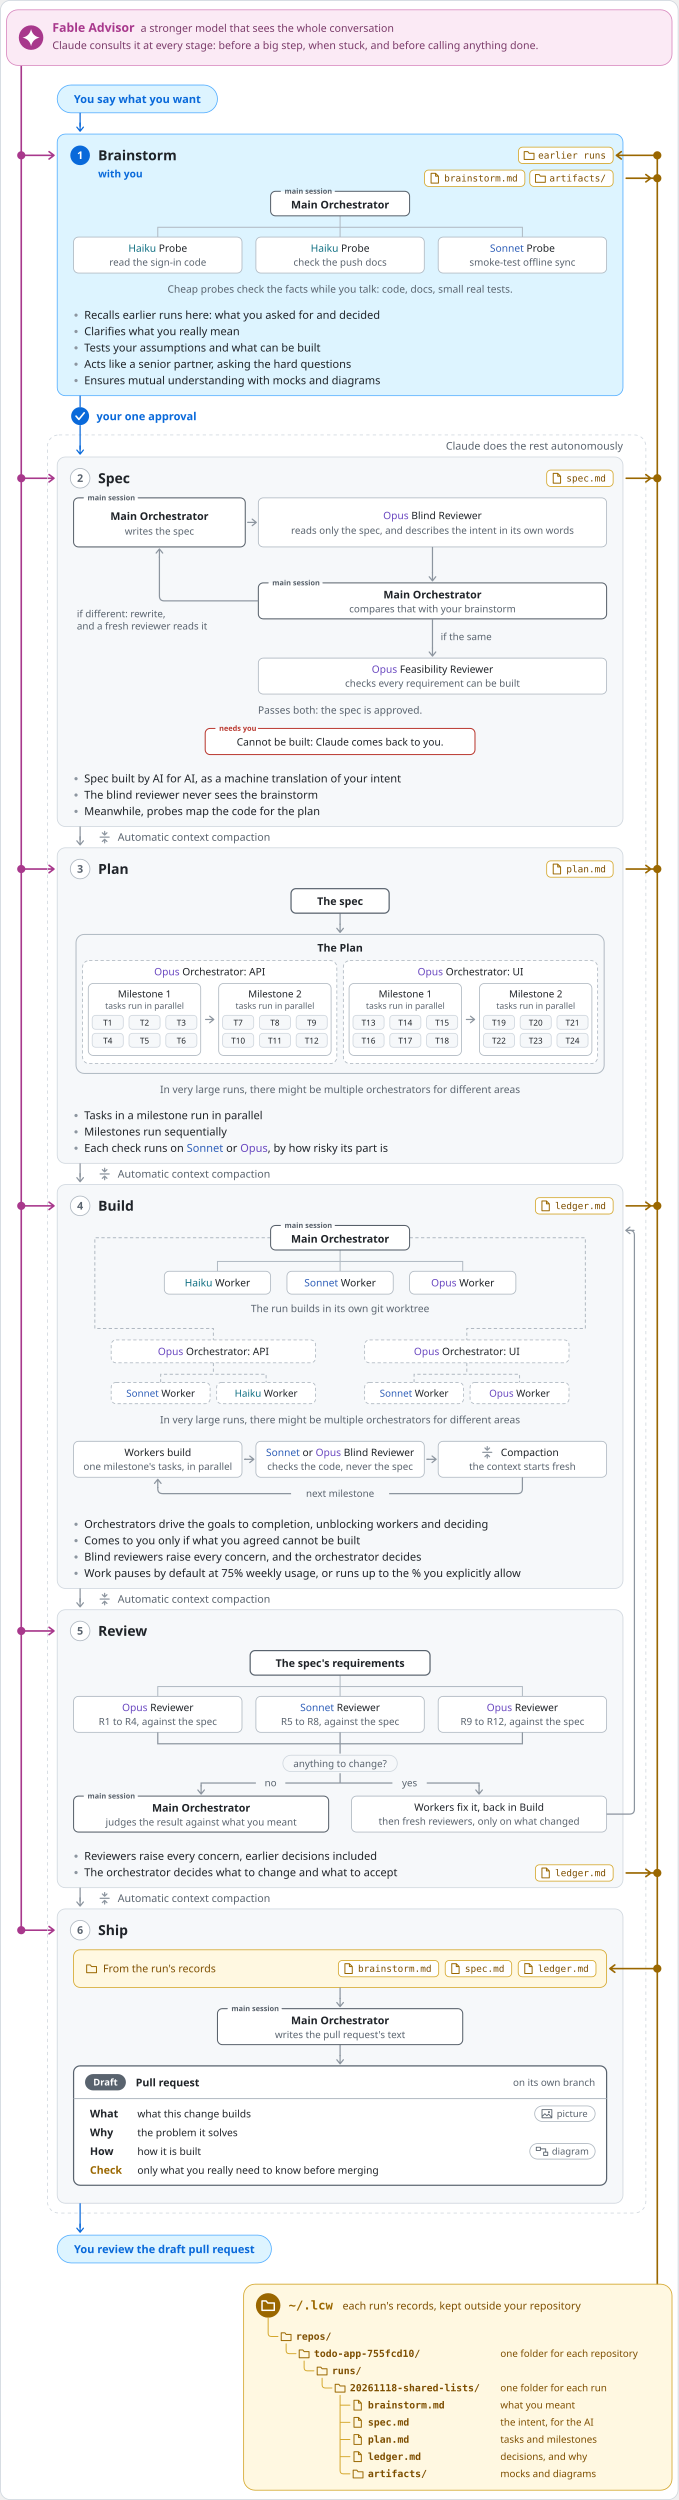
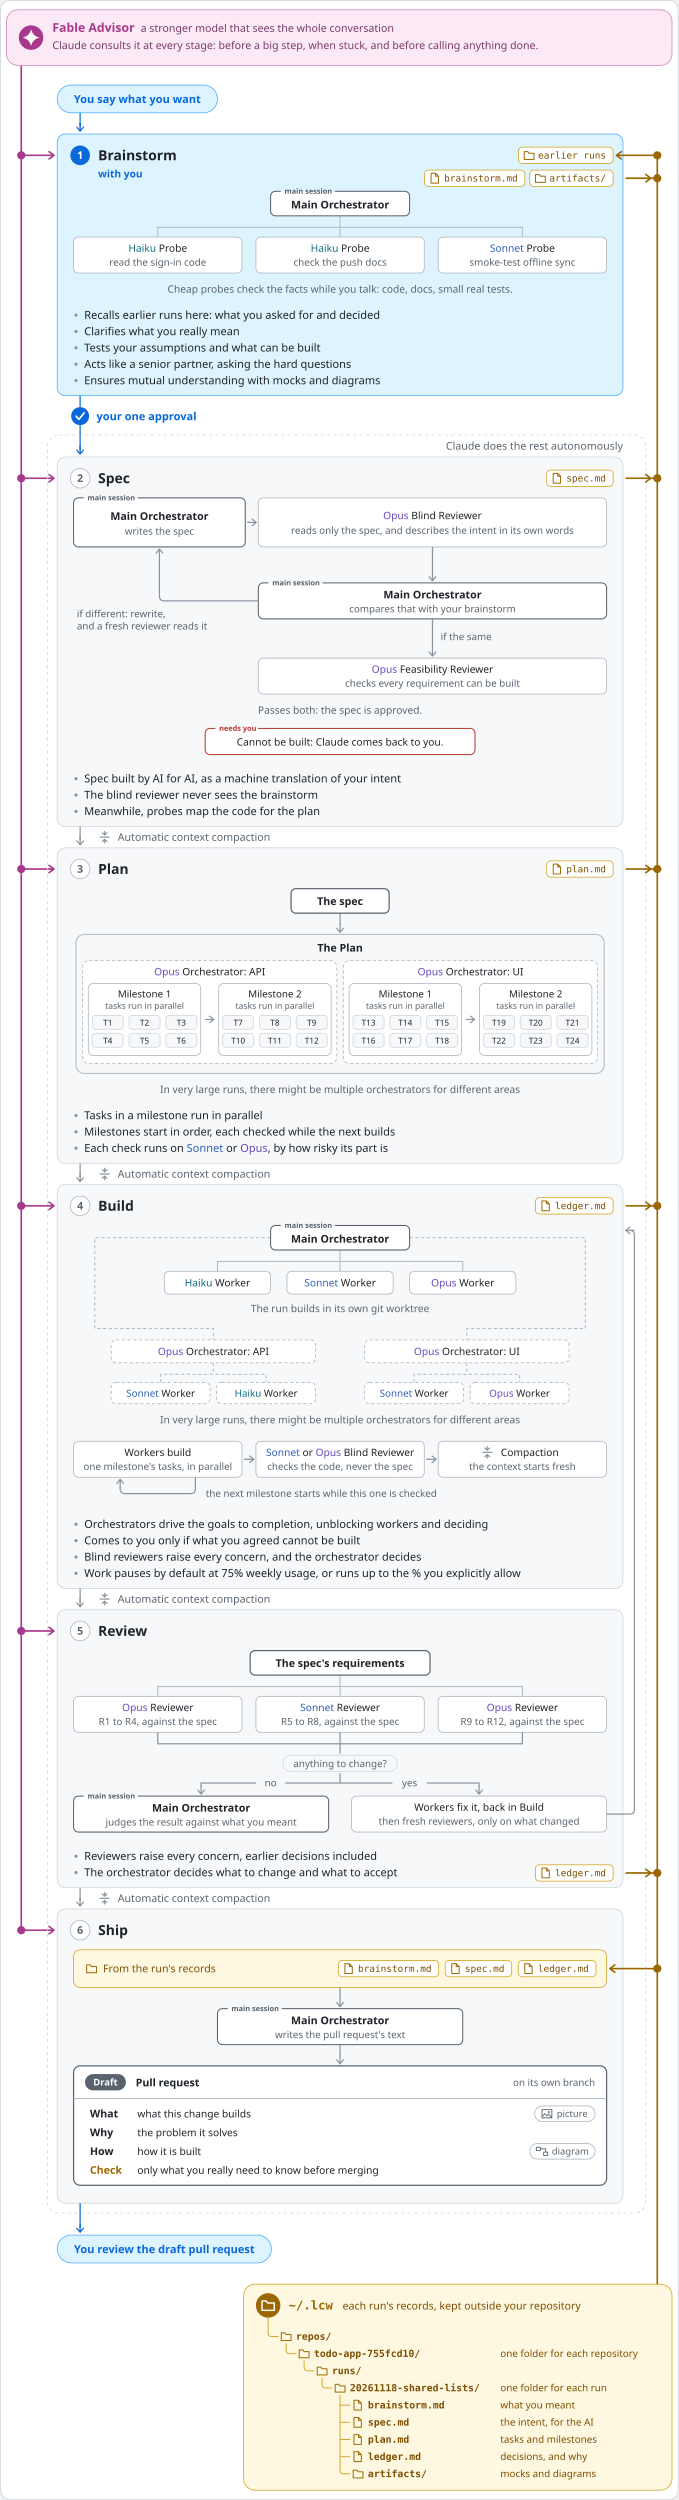
<svg xmlns="http://www.w3.org/2000/svg" viewBox="0 0 830 3058" width="830" height="3058" role="img" aria-labelledby="t">
  <style>
  .bg{fill:#fff;stroke:#d0d7de}
  .grp{fill:none;stroke:#d0d7de;stroke-dasharray:4 4}
  .box{fill:#f6f8fa;stroke:#d0d7de}
  .ybox{fill:#ddf4ff;stroke:#54aeff}
  .num{fill:#fff;stroke:#afb8c1}
  .nt{fill:#59636e;font-weight:600;font-size:13px}
  .nt2{fill:#fff;font-weight:600;font-size:13px}
  .name{fill:#1f2328;font-weight:600;font-size:17px}
  .fact{fill:#1f2328;font-size:13.5px}
  .dot{fill:#8c959f}
  .cap{fill:#59636e;font-size:13px}
  .wbox{fill:#fff;stroke:#afb8c1}
  .obox{fill:#fff;stroke:#59636e;stroke-width:1.5}
  .dbox{fill:#fff;stroke:#afb8c1;stroke-dasharray:4 3}
  .wt{fill:#1f2328;font-size:12.5px}
  .ot{fill:#1f2328;font-size:13px;font-weight:600}
  .wc{fill:#59636e;font-size:12.5px}
  .l,.cl{stroke:#8c959f;stroke-width:1.5;fill:none}
  .wl{stroke:#afb8c1;stroke-width:1.2;fill:none}
  .dl{stroke:#afb8c1;stroke-width:1.2;fill:none;stroke-dasharray:4 3}
  .h{fill:#8c959f}
  .you{fill:#ddf4ff;stroke:#54aeff}
  .mF{fill:#a8388c}.mO{fill:#6a48c0}.mS{fill:#2f5fb8}.mH{fill:#0f6f82}
  .ar{fill:#fbeaf5;stroke:#d889bf}
  .at{fill:#a8388c;font-weight:600;font-size:12.5px}
  .al{stroke:#a8388c;stroke-width:2;fill:none}
  .ad{fill:#a8388c}
  .as{fill:#fff}
  .ax{fill:#7a3a69;font-size:13px}
  .lr{fill:#fff8e1;stroke:#d4a72c}
  .lt{fill:#9a6700;font-weight:600;font-size:15px}
  .lx{fill:#7d4e00;font-weight:400;font-size:13px}
  .lw{fill:#9a6700;font-size:12px}
  .ll{stroke:#9a6700;stroke-width:2;fill:none}
  .ld{fill:#9a6700}
  .la{fill:#9a6700}
  .mono{font-family:ui-monospace,SFMono-Regular,Menlo,Consolas,monospace}
  .lc{fill:#fff;stroke:#d4a72c}
  .lct{fill:#7d4e00;font-size:11.5px}
  .lcn{fill:#7d4e00;font-size:12px;font-weight:600}
  .fi{stroke:#9a6700;stroke-width:1.2;fill:none;stroke-linejoin:round}
  .tl{stroke:#d4a72c;stroke-width:1.2;fill:none;stroke-linecap:round}
  .dp{fill:#59636e}
  .nyl{stroke:#b9382f;stroke-width:1.25;fill:none;stroke-linecap:round}
  .nyt{fill:#b9382f;font-size:9px;font-weight:600}
  .mbox{fill:#fff;stroke:none}
  .mbl{stroke:#57606a;stroke-width:1.25;fill:none;stroke-linecap:round}
  .mbt{fill:#57606a;font-size:9px;font-weight:600}
  .pi{stroke:#59636e;stroke-width:1.1;fill:none;stroke-linejoin:round;stroke-linecap:round}
  .pid{fill:#59636e}
  .dpt{fill:#fff;font-size:11.5px;font-weight:600}
  .ls{stroke:#fff;stroke-width:1.8;stroke-linecap:round;fill:none}
  .yt{fill:#0969da;font-weight:600;font-size:13.5px}
  .s{font-size:12.5px}
  .yl{stroke:#0969da;stroke-width:1.5;fill:none}
  .yh,.yc{fill:#0969da}
  .tick{stroke:#fff;stroke-width:2;fill:none;stroke-linecap:round;stroke-linejoin:round}
  text{font-family:-apple-system,BlinkMacSystemFont,"Segoe UI","Noto Sans",Helvetica,Arial,sans-serif}
  @media (prefers-color-scheme:dark){
    .bg{fill:#0d1117;stroke:#30363d}
    .grp{stroke:#30363d}
    .box{fill:#161b22;stroke:#30363d}
    .ybox{fill:#121d2f;stroke:#1f6feb}
    .num{fill:#0d1117;stroke:#484f58}
    .nt{fill:#9198a1}
    .name,.fact,.wt,.ot{fill:#e6edf3}
    .dot{fill:#6e7681}
    .cap,.wc{fill:#9198a1}
    .wbox{fill:#0d1117;stroke:#484f58}
    .obox{fill:#0d1117;stroke:#9198a1}
    .dbox{fill:#0d1117;stroke:#484f58}
    .l,.cl{stroke:#6e7681}
    .wl,.dl{stroke:#484f58}
    .h{fill:#6e7681}
    .you{fill:#121d2f;stroke:#1f6feb}
    .mF{fill:#ee9bd6}.mO{fill:#b6a0f2}.mS{fill:#8db4f5}.mH{fill:#7fd3e0}
    .ar{fill:#2b1626;stroke:#8a4a78}
    .at{fill:#ee9bd6}
    .al{stroke:#ee9bd6}
    .ad{fill:#ee9bd6}
    .as{fill:#2b1626}
    .ax{fill:#d9b3cd}
    .lr{fill:#2a2110;stroke:#8a6d1f}
    .lt{fill:#e3b341}
    .lx{fill:#dcc89a}
    .lw{fill:#e3b341}
    .ll{stroke:#e3b341}
    .ld{fill:#e3b341}
    .la{fill:#e3b341}
    .lc{fill:#191407;stroke:#8a6d1f}
    .lct{fill:#f0d48a}
    .lcn{fill:#f0d48a}
    .fi{stroke:#e3b341}
    .tl{stroke:#8a6d1f}
    .dp{fill:#656c76}
    .nyl{stroke:#f0807a}
    .nyt{fill:#f0807a}
    .mbox{fill:#0d1117}
    .mbl{stroke:#9198a1}
    .mbt{fill:#9198a1}
    .pi{stroke:#9198a1}
    .pid{fill:#9198a1}
    .ls{stroke:#2a2110}
    .yt{fill:#58a6ff}
    .yl{stroke:#58a6ff}
    .yh{fill:#58a6ff}
    .yc{fill:#1f6feb}
  }
</style>
  <rect class="bg" x="0.5" y="0.5" width="829" height="3057" rx="12" />
  <path class="al" d="M26 80V2361" />
  <path class="al" stroke-linecap="round" stroke-linejoin="round" d="M26 190H66M60 185.5L66 190L60 194.5" />
  <circle class="ad" cx="26" cy="190" r="5" />
  <path class="al" stroke-linecap="round" stroke-linejoin="round" d="M26 585H66M60 580.5L66 585L60 589.5" />
  <circle class="ad" cx="26" cy="585" r="5" />
  <path class="al" stroke-linecap="round" stroke-linejoin="round" d="M26 1063H66M60 1058.5L66 1063L60 1067.5" />
  <circle class="ad" cx="26" cy="1063" r="5" />
  <path class="al" stroke-linecap="round" stroke-linejoin="round" d="M26 1475H66M60 1470.5L66 1475L60 1479.5" />
  <circle class="ad" cx="26" cy="1475" r="5" />
  <path class="al" stroke-linecap="round" stroke-linejoin="round" d="M26 1995H66M60 1990.5L66 1995L60 1999.5" />
  <circle class="ad" cx="26" cy="1995" r="5" />
  <path class="al" stroke-linecap="round" stroke-linejoin="round" d="M26 2361H66M60 2356.5L66 2361L60 2365.5" />
  <circle class="ad" cx="26" cy="2361" r="5" />
  <rect class="ar" x="8" y="12" width="814" height="68" rx="14" />
  <circle class="ad" cx="38" cy="46" r="15" />
  <path class="as" d="M38 35.5Q39.8 44.2 48.5 46Q39.8 47.8 38 56.5Q36.2 47.8 27.5 46Q36.2 44.2 38 35.5Z" />
  <text class="at" x="64" y="39" style="font-size:15px">
    <tspan class="mF">Fable</tspan> Advisor</text>
  <text class="ax" x="172" y="39">a stronger model that sees the whole conversation</text>
  <text class="ax" x="64" y="60">Claude consults it at every stage: before a big step, when stuck, and before calling anything done.</text>
  <g transform="translate(46 0)">
    <rect class="grp" x="12" y="532" width="732" height="2175" rx="14" />
    <rect class="you" x="24" y="104" width="196" height="34" rx="17" />
    <text class="yt" x="122" y="126" text-anchor="middle">You say what you want</text>
    <path class="yl" d="M52 138V155" />
    <path class="yl" stroke-linecap="round" stroke-linejoin="round" d="M52 150.5L52 160.5M48 155.5L52 160.5L56 155.5" />
    <rect class="ybox" x="24" y="164" width="692" height="320" rx="10" />
    <circle class="yc" cx="52" cy="190" r="12" />
    <text class="nt2" x="52" y="194.5" text-anchor="middle">1</text>
    <text class="name" x="74" y="196">Brainstorm</text>
    <text class="yt s" x="74" y="217">with you</text>
    <path class="wl" d="M370 264V290M147 290V278H593V290" />
    <rect class="mbox" x="285" y="234" width="170" height="30" rx="6" />
    <path class="mbl" d="M364 234H449a6 6 0 0 1 6 6V258a6 6 0 0 1 -6 6H291a6 6 0 0 1 -6 -6V240a6 6 0 0 1 6 -6H297" />
    <text class="mbt" x="302" y="237" textLength="57" lengthAdjust="spacing">main session</text>
    <text class="ot" x="370" y="255" text-anchor="middle">Main Orchestrator</text>
    <rect class="wbox" x="44" y="290" width="206" height="44" rx="6" />
    <text class="wt" x="147" y="308" text-anchor="middle">
      <tspan class="mH">Haiku</tspan> Probe</text>
    <text class="wc" x="147" y="325" text-anchor="middle" style="font-size:12px">read the sign-in code</text>
    <rect class="wbox" x="267" y="290" width="206" height="44" rx="6" />
    <text class="wt" x="370" y="308" text-anchor="middle">
      <tspan class="mH">Haiku</tspan> Probe</text>
    <text class="wc" x="370" y="325" text-anchor="middle" style="font-size:12px">check the push docs</text>
    <rect class="wbox" x="490" y="290" width="206" height="44" rx="6" />
    <text class="wt" x="593" y="308" text-anchor="middle">
      <tspan class="mS">Sonnet</tspan> Probe</text>
    <text class="wc" x="593" y="325" text-anchor="middle" style="font-size:12px">smoke-test offline sync</text>
    <text class="wc" x="370" y="358" text-anchor="middle">Cheap probes check the facts while you talk: code, docs, small real tests.</text>
    <circle class="dot" cx="47" cy="385.5" r="2" />
    <text class="fact" x="57" y="390">Recalls earlier runs here: what you asked for and decided</text>
    <circle class="dot" cx="47" cy="405.5" r="2" />
    <text class="fact" x="57" y="410">Clarifies what you really mean</text>
    <circle class="dot" cx="47" cy="425.5" r="2" />
    <text class="fact" x="57" y="430">Tests your assumptions and what can be built</text>
    <circle class="dot" cx="47" cy="445.5" r="2" />
    <text class="fact" x="57" y="450">Acts like a senior partner, asking the hard questions</text>
    <circle class="dot" cx="47" cy="465.5" r="2" />
    <text class="fact" x="57" y="470">Ensures mutual understanding with mocks and diagrams</text>
    <path class="yl" d="M52 484V498M52 520V550" />
    <path class="yl" stroke-linecap="round" stroke-linejoin="round" d="M52 545.5L52 555.5M48 550.5L52 555.5L56 550.5" />
    <circle class="yc" cx="52" cy="509" r="11" />
    <path class="tick" d="M47 509l3.5 4 6.5 -8" />
    <text class="yt" x="72" y="514">your one approval</text>
    <text class="cap" x="716" y="550" text-anchor="end">Claude does the rest autonomously</text>
    <rect class="box" x="24" y="559" width="692" height="452" rx="10" />
    <circle class="num" cx="52" cy="585" r="12" />
    <text class="nt" x="52" y="589.5" text-anchor="middle">2</text>
    <text class="name" x="74" y="591">Spec</text>
    <rect class="mbox" x="44" y="609" width="210" height="60" rx="6" />
    <path class="mbl" d="M123 609H248a6 6 0 0 1 6 6V663a6 6 0 0 1 -6 6H50a6 6 0 0 1 -6 -6V615a6 6 0 0 1 6 -6H56" />
    <text class="mbt" x="61" y="612" textLength="57" lengthAdjust="spacing">main session</text>
    <text class="ot" x="149" y="636" text-anchor="middle">Main Orchestrator</text>
    <text class="wc" x="149" y="654" text-anchor="middle" style="font-size:12px">writes the spec</text>
    <rect class="wbox" x="270" y="609" width="426" height="60" rx="6" />
    <text class="wt" x="483" y="635" text-anchor="middle">
      <tspan class="mO">Opus</tspan> Blind Reviewer</text>
    <text class="wc" x="483" y="653" text-anchor="middle" style="font-size:12px">reads only the spec, and describes the intent in its own words</text>
    <rect class="mbox" x="270" y="713" width="426" height="44" rx="6" />
    <path class="mbl" d="M349 713H690a6 6 0 0 1 6 6V751a6 6 0 0 1 -6 6H276a6 6 0 0 1 -6 -6V719a6 6 0 0 1 6 -6H282" />
    <text class="mbt" x="287" y="716" textLength="57" lengthAdjust="spacing">main session</text>
    <text class="ot" x="483" y="732" text-anchor="middle">Main Orchestrator</text>
    <text class="wc" x="483" y="749" text-anchor="middle" style="font-size:12px">compares that with your brainstorm</text>
    <rect class="wbox" x="270" y="805" width="426" height="44" rx="6" />
    <text class="wt" x="483" y="823" text-anchor="middle">
      <tspan class="mO">Opus</tspan> Feasibility Reviewer</text>
    <text class="wc" x="483" y="840" text-anchor="middle" style="font-size:12px">checks every requirement can be built</text>
    <path class="l" d="M256.5 639H258M483 669V701M483 757V793M270 735H155Q149 735 149 729V681" />
    <path class="l" stroke-linecap="round" stroke-linejoin="round" d="M257.5 639L267.5 639M262.5 643L267.5 639L262.5 635" />
    <path class="l" stroke-linecap="round" stroke-linejoin="round" d="M483 700.5L483 710.5M479 705.5L483 710.5L487 705.5" />
    <path class="l" stroke-linecap="round" stroke-linejoin="round" d="M483 792.5L483 802.5M479 797.5L483 802.5L487 797.5" />
    <path class="l" stroke-linecap="round" stroke-linejoin="round" d="M149 681.5L149 671.5M153 676.5L149 671.5L145 676.5" />
    <text class="wc" x="48" y="755" style="font-size:12px">if different: rewrite,</text>
    <text class="wc" x="48" y="770" style="font-size:12px">and a fresh reviewer reads it</text>
    <text class="wc" x="493" y="783" style="font-size:12px">if the same</text>
    <text class="wc" x="370" y="873" text-anchor="middle">Passes both: the spec is approved.</text>
    <rect class="mbox" x="205" y="891" width="330" height="32" rx="6" />
    <path class="nyl" d="M270 891H529a6 6 0 0 1 6 6V917a6 6 0 0 1 -6 6H211a6 6 0 0 1 -6 -6V897a6 6 0 0 1 6 -6H217" />
    <text class="nyt" x="222" y="894" textLength="43" lengthAdjust="spacing">needs you</text>
    <text class="wt" x="370" y="912" text-anchor="middle">Cannot be built: Claude comes back to you.</text>
    <circle class="dot" cx="47" cy="952.5" r="2" />
    <text class="fact" x="57" y="957">Spec built by AI for AI, as a machine translation of your intent</text>
    <circle class="dot" cx="47" cy="972.5" r="2" />
    <text class="fact" x="57" y="977">The blind reviewer never sees the brainstorm</text>
    <circle class="dot" cx="47" cy="992.5" r="2" />
    <text class="fact" x="57" y="997">Meanwhile, probes map the code for the plan</text>
    <path class="l" d="M52 1011V1028" />
    <path class="l" stroke-linecap="round" stroke-linejoin="round" d="M52 1023.5L52 1033.5M48 1028.5L52 1033.5L56 1028.5" />
    <path class="cl" stroke-linecap="round" stroke-linejoin="round" d="M76.5 1024H87.5M82 1017V1021M79.2 1018.7L82 1021.4L84.8 1018.7M82 1031V1027M79.2 1029.3L82 1026.6L84.8 1029.3" />
    <text class="cap" x="98" y="1028.5">Automatic context compaction</text>
    <rect class="box" x="24" y="1037" width="692" height="386" rx="10" />
    <circle class="num" cx="52" cy="1063" r="12" />
    <text class="nt" x="52" y="1067.5" text-anchor="middle">3</text>
    <text class="name" x="74" y="1069">Plan</text>
    <path class="l" d="M370 1117V1131" />
    <path class="l" stroke-linecap="round" stroke-linejoin="round" d="M370 1130.5L370 1140.5M366 1135.5L370 1140.5L374 1135.5" />
    <rect class="obox" x="310" y="1087" width="120" height="30" rx="6" />
    <text class="ot" x="370" y="1107" text-anchor="middle">The spec</text>
    <rect class="wl" x="47" y="1143" width="646" height="170" rx="10" />
    <text class="ot" x="370" y="1164" text-anchor="middle">The Plan</text>
    <rect class="dbox" x="55" y="1175" width="311" height="126" rx="8" />
    <text class="wt" x="210.5" y="1193" text-anchor="middle">
      <tspan class="mO">Opus</tspan> Orchestrator: API</text>
    <rect class="wbox" x="62" y="1203" width="137.5" height="88" rx="6" />
    <text class="wt" x="130.8" y="1220" text-anchor="middle" style="font-size:12px">Milestone 1</text>
    <text class="wc" x="130.8" y="1234" text-anchor="middle" style="font-size:10.5px">tasks run in parallel</text>
    <rect class="box" x="66.8" y="1242" width="38" height="17" rx="4" />
    <text class="wt" x="85.8" y="1254.5" text-anchor="middle" style="font-size:10px">T1</text>
    <rect class="box" x="111.8" y="1242" width="38" height="17" rx="4" />
    <text class="wt" x="130.8" y="1254.5" text-anchor="middle" style="font-size:10px">T2</text>
    <rect class="box" x="156.8" y="1242" width="38" height="17" rx="4" />
    <text class="wt" x="175.8" y="1254.5" text-anchor="middle" style="font-size:10px">T3</text>
    <rect class="box" x="66.8" y="1264" width="38" height="17" rx="4" />
    <text class="wt" x="85.8" y="1276.5" text-anchor="middle" style="font-size:10px">T4</text>
    <rect class="box" x="111.8" y="1264" width="38" height="17" rx="4" />
    <text class="wt" x="130.8" y="1276.5" text-anchor="middle" style="font-size:10px">T5</text>
    <rect class="box" x="156.8" y="1264" width="38" height="17" rx="4" />
    <text class="wt" x="175.8" y="1276.5" text-anchor="middle" style="font-size:10px">T6</text>
    <rect class="wbox" x="221.5" y="1203" width="137.5" height="88" rx="6" />
    <text class="wt" x="290.3" y="1220" text-anchor="middle" style="font-size:12px">Milestone 2</text>
    <text class="wc" x="290.3" y="1234" text-anchor="middle" style="font-size:10.5px">tasks run in parallel</text>
    <rect class="box" x="226.3" y="1242" width="38" height="17" rx="4" />
    <text class="wt" x="245.3" y="1254.5" text-anchor="middle" style="font-size:10px">T7</text>
    <rect class="box" x="271.3" y="1242" width="38" height="17" rx="4" />
    <text class="wt" x="290.3" y="1254.5" text-anchor="middle" style="font-size:10px">T8</text>
    <rect class="box" x="316.3" y="1242" width="38" height="17" rx="4" />
    <text class="wt" x="335.3" y="1254.5" text-anchor="middle" style="font-size:10px">T9</text>
    <rect class="box" x="226.3" y="1264" width="38" height="17" rx="4" />
    <text class="wt" x="245.3" y="1276.5" text-anchor="middle" style="font-size:10px">T10</text>
    <rect class="box" x="271.3" y="1264" width="38" height="17" rx="4" />
    <text class="wt" x="290.3" y="1276.5" text-anchor="middle" style="font-size:10px">T11</text>
    <rect class="box" x="316.3" y="1264" width="38" height="17" rx="4" />
    <text class="wt" x="335.3" y="1276.5" text-anchor="middle" style="font-size:10px">T12</text>
    <path class="l" stroke-linecap="round" stroke-linejoin="round" d="M205.5 1247L215.5 1247M210.5 1251L215.5 1247L210.5 1243" />
    <rect class="dbox" x="374" y="1175" width="311" height="126" rx="8" />
    <text class="wt" x="529.5" y="1193" text-anchor="middle">
      <tspan class="mO">Opus</tspan> Orchestrator: UI</text>
    <rect class="wbox" x="381" y="1203" width="137.5" height="88" rx="6" />
    <text class="wt" x="449.8" y="1220" text-anchor="middle" style="font-size:12px">Milestone 1</text>
    <text class="wc" x="449.8" y="1234" text-anchor="middle" style="font-size:10.5px">tasks run in parallel</text>
    <rect class="box" x="385.8" y="1242" width="38" height="17" rx="4" />
    <text class="wt" x="404.8" y="1254.5" text-anchor="middle" style="font-size:10px">T13</text>
    <rect class="box" x="430.8" y="1242" width="38" height="17" rx="4" />
    <text class="wt" x="449.8" y="1254.5" text-anchor="middle" style="font-size:10px">T14</text>
    <rect class="box" x="475.8" y="1242" width="38" height="17" rx="4" />
    <text class="wt" x="494.8" y="1254.5" text-anchor="middle" style="font-size:10px">T15</text>
    <rect class="box" x="385.8" y="1264" width="38" height="17" rx="4" />
    <text class="wt" x="404.8" y="1276.5" text-anchor="middle" style="font-size:10px">T16</text>
    <rect class="box" x="430.8" y="1264" width="38" height="17" rx="4" />
    <text class="wt" x="449.8" y="1276.5" text-anchor="middle" style="font-size:10px">T17</text>
    <rect class="box" x="475.8" y="1264" width="38" height="17" rx="4" />
    <text class="wt" x="494.8" y="1276.5" text-anchor="middle" style="font-size:10px">T18</text>
    <rect class="wbox" x="540.5" y="1203" width="137.5" height="88" rx="6" />
    <text class="wt" x="609.3" y="1220" text-anchor="middle" style="font-size:12px">Milestone 2</text>
    <text class="wc" x="609.3" y="1234" text-anchor="middle" style="font-size:10.5px">tasks run in parallel</text>
    <rect class="box" x="545.3" y="1242" width="38" height="17" rx="4" />
    <text class="wt" x="564.3" y="1254.5" text-anchor="middle" style="font-size:10px">T19</text>
    <rect class="box" x="590.3" y="1242" width="38" height="17" rx="4" />
    <text class="wt" x="609.3" y="1254.5" text-anchor="middle" style="font-size:10px">T20</text>
    <rect class="box" x="635.3" y="1242" width="38" height="17" rx="4" />
    <text class="wt" x="654.3" y="1254.5" text-anchor="middle" style="font-size:10px">T21</text>
    <rect class="box" x="545.3" y="1264" width="38" height="17" rx="4" />
    <text class="wt" x="564.3" y="1276.5" text-anchor="middle" style="font-size:10px">T22</text>
    <rect class="box" x="590.3" y="1264" width="38" height="17" rx="4" />
    <text class="wt" x="609.3" y="1276.5" text-anchor="middle" style="font-size:10px">T23</text>
    <rect class="box" x="635.3" y="1264" width="38" height="17" rx="4" />
    <text class="wt" x="654.3" y="1276.5" text-anchor="middle" style="font-size:10px">T24</text>
    <path class="l" stroke-linecap="round" stroke-linejoin="round" d="M524.5 1247L534.5 1247M529.5 1251L534.5 1247L529.5 1243" />
    <text class="wc" x="370" y="1337" text-anchor="middle">In very large runs, there might be multiple orchestrators for different areas</text>
    <circle class="dot" cx="47" cy="1364.5" r="2" />
    <text class="fact" x="57" y="1369">Tasks in a milestone run in parallel</text>
    <circle class="dot" cx="47" cy="1384.5" r="2" />
-     <text class="fact" x="57" y="1389">Milestones run sequentially</text>
+     <text class="fact" x="57" y="1389">Milestones start in order, each checked while the next builds</text>
    <circle class="dot" cx="47" cy="1404.5" r="2" />
    <text class="fact" x="57" y="1409">Each check runs on <tspan class="mS">Sonnet</tspan> or <tspan class="mO">Opus</tspan>, by how risky its part is</text>
    <path class="l" d="M52 1423V1440" />
    <path class="l" stroke-linecap="round" stroke-linejoin="round" d="M52 1435.5L52 1445.5M48 1440.5L52 1445.5L56 1440.5" />
    <path class="cl" stroke-linecap="round" stroke-linejoin="round" d="M76.5 1436H87.5M82 1429V1433M79.2 1430.7L82 1433.4L84.8 1430.7M82 1443V1439M79.2 1441.3L82 1438.6L84.8 1441.3" />
    <text class="cap" x="98" y="1440.5">Automatic context compaction</text>
    <rect class="box" x="24" y="1449" width="692" height="494" rx="10" />
    <circle class="num" cx="52" cy="1475" r="12" />
    <text class="nt" x="52" y="1479.5" text-anchor="middle">4</text>
    <text class="name" x="74" y="1481">Build</text>
    <path class="wl" d="M370 1529V1555M220 1555V1543H520V1555" />
    <path class="dl" d="M285 1514H70V1625H215V1639M455 1514H670V1625H525V1639" />
    <rect class="mbox" x="285" y="1499" width="170" height="30" rx="6" />
    <path class="mbl" d="M364 1499H449a6 6 0 0 1 6 6V1523a6 6 0 0 1 -6 6H291a6 6 0 0 1 -6 -6V1505a6 6 0 0 1 6 -6H297" />
    <text class="mbt" x="302" y="1502" textLength="57" lengthAdjust="spacing">main session</text>
    <text class="ot" x="370" y="1520" text-anchor="middle">Main Orchestrator</text>
    <rect class="wbox" x="155" y="1555" width="130" height="28" rx="6" />
    <text class="wt" x="220" y="1573.5" text-anchor="middle">
      <tspan class="mH">Haiku</tspan> Worker</text>
    <rect class="wbox" x="305" y="1555" width="130" height="28" rx="6" />
    <text class="wt" x="370" y="1573.5" text-anchor="middle">
      <tspan class="mS">Sonnet</tspan> Worker</text>
    <rect class="wbox" x="455" y="1555" width="130" height="28" rx="6" />
    <text class="wt" x="520" y="1573.5" text-anchor="middle">
      <tspan class="mO">Opus</tspan> Worker</text>
    <text class="wc" x="370" y="1605" text-anchor="middle">The run builds in its own git worktree</text>
    <path class="dl" d="M215 1667V1681M150.5 1691V1681H279.5V1691" />
    <rect class="dbox" x="90" y="1639" width="250" height="28" rx="6" />
    <text class="wt" x="215" y="1657.5" text-anchor="middle">
      <tspan class="mO">Opus</tspan> Orchestrator: API</text>
    <rect class="dbox" x="90" y="1691" width="121" height="26" rx="6" />
    <text class="wt" x="150.5" y="1708.5" text-anchor="middle" style="font-size:12px">
      <tspan class="mS">Sonnet</tspan> Worker</text>
    <rect class="dbox" x="219" y="1691" width="121" height="26" rx="6" />
    <text class="wt" x="279.5" y="1708.5" text-anchor="middle" style="font-size:12px">
      <tspan class="mH">Haiku</tspan> Worker</text>
    <path class="dl" d="M525 1667V1681M460.5 1691V1681H589.5V1691" />
    <rect class="dbox" x="400" y="1639" width="250" height="28" rx="6" />
    <text class="wt" x="525" y="1657.5" text-anchor="middle">
      <tspan class="mO">Opus</tspan> Orchestrator: UI</text>
    <rect class="dbox" x="400" y="1691" width="121" height="26" rx="6" />
    <text class="wt" x="460.5" y="1708.5" text-anchor="middle" style="font-size:12px">
      <tspan class="mS">Sonnet</tspan> Worker</text>
    <rect class="dbox" x="529" y="1691" width="121" height="26" rx="6" />
    <text class="wt" x="589.5" y="1708.5" text-anchor="middle" style="font-size:12px">
      <tspan class="mO">Opus</tspan> Worker</text>
    <text class="wc" x="370" y="1741" text-anchor="middle">In very large runs, there might be multiple orchestrators for different areas</text>
    <rect class="wbox" x="44" y="1763" width="206" height="44" rx="6" />
    <text class="wt" x="147" y="1781" text-anchor="middle">Workers build</text>
    <text class="wc" x="147" y="1798" text-anchor="middle" style="font-size:12px">one milestone's tasks, in parallel</text>
    <rect class="wbox" x="267" y="1763" width="206" height="44" rx="6" />
    <text class="wt" x="370" y="1781" text-anchor="middle">
      <tspan class="mS">Sonnet</tspan> or <tspan class="mO">Opus</tspan> Blind Reviewer</text>
    <text class="wc" x="370" y="1798" text-anchor="middle" style="font-size:12px">checks the code, never the spec</text>
    <rect class="wbox" x="490" y="1763" width="206" height="44" rx="6" />
    <path class="cl" stroke-linecap="round" stroke-linejoin="round" d="M544.5 1776.5H555.5M550 1769.5V1773.5M547.2 1771.2L550 1773.9L552.8 1771.2M550 1783.5V1779.5M547.2 1781.8L550 1779.1L552.8 1781.8" />
    <text class="wt" x="602" y="1781" text-anchor="middle">Compaction</text>
    <text class="wc" x="593" y="1798" text-anchor="middle" style="font-size:12px">the context starts fresh</text>
-     <path class="l" d="M252.5 1785H255M475.5 1785H478M593 1807V1821Q593 1827 587 1827H153Q147 1827 147 1821V1819" />
+     <path class="l" d="M252.5 1785H255M475.5 1785H478M193 1807V1821Q193 1827 187 1827H107Q101 1827 101 1821V1819" />
    <path class="l" stroke-linecap="round" stroke-linejoin="round" d="M254.5 1785L264.5 1785M259.5 1789L264.5 1785L259.5 1781" />
    <path class="l" stroke-linecap="round" stroke-linejoin="round" d="M477.5 1785L487.5 1785M482.5 1789L487.5 1785L482.5 1781" />
-     <path class="l" stroke-linecap="round" stroke-linejoin="round" d="M147 1819.5L147 1809.5M151 1814.5L147 1809.5L143 1814.5" />
-     <rect class="box" x="310" y="1818" width="120" height="18" rx="9" style="stroke:none" />
-     <text class="wc" x="370" y="1831" text-anchor="middle" style="font-size:12px">next milestone</text>
+     <path class="l" stroke-linecap="round" stroke-linejoin="round" d="M101 1819.5L101 1809.5M105 1814.5L101 1809.5L97 1814.5" />
+     <text class="wc" x="347" y="1831" text-anchor="middle" style="font-size:12px">the next milestone starts while this one is checked</text>
    <circle class="dot" cx="47" cy="1864.5" r="2" />
    <text class="fact" x="57" y="1869">Orchestrators drive the goals to completion, unblocking workers and deciding</text>
    <circle class="dot" cx="47" cy="1884.5" r="2" />
    <text class="fact" x="57" y="1889">Comes to you only if what you agreed cannot be built</text>
    <circle class="dot" cx="47" cy="1904.5" r="2" />
    <text class="fact" x="57" y="1909">Blind reviewers raise every concern, and the orchestrator decides</text>
    <circle class="dot" cx="47" cy="1924.5" r="2" />
    <text class="fact" x="57" y="1929">Work pauses by default at 75% weekly usage, or runs up to the % you explicitly allow</text>
    <path class="l" d="M52 1943V1960" />
    <path class="l" stroke-linecap="round" stroke-linejoin="round" d="M52 1955.5L52 1965.5M48 1960.5L52 1965.5L56 1960.5" />
    <path class="cl" stroke-linecap="round" stroke-linejoin="round" d="M76.5 1956H87.5M82 1949V1953M79.2 1950.7L82 1953.4L84.8 1950.7M82 1963V1959M79.2 1961.3L82 1958.6L84.8 1961.3" />
    <text class="cap" x="98" y="1960.5">Automatic context compaction</text>
    <rect class="box" x="24" y="1969" width="692" height="340" rx="10" />
    <circle class="num" cx="52" cy="1995" r="12" />
    <text class="nt" x="52" y="1999.5" text-anchor="middle">5</text>
    <text class="name" x="74" y="2001">Review</text>
    <path class="wl" d="M370 2049V2075M147 2075V2063H593V2075" />
    <rect class="obox" x="260" y="2019" width="220" height="30" rx="6" />
    <text class="ot" x="370" y="2039" text-anchor="middle">The spec's requirements</text>
    <rect class="wbox" x="44" y="2075" width="206" height="44" rx="6" />
    <text class="wt" x="147" y="2093" text-anchor="middle">
      <tspan class="mO">Opus</tspan> Reviewer</text>
    <text class="wc" x="147" y="2110" text-anchor="middle" style="font-size:12px">R1 to R4, against the spec</text>
    <rect class="wbox" x="267" y="2075" width="206" height="44" rx="6" />
    <text class="wt" x="370" y="2093" text-anchor="middle">
      <tspan class="mS">Sonnet</tspan> Reviewer</text>
    <text class="wc" x="370" y="2110" text-anchor="middle" style="font-size:12px">R5 to R8, against the spec</text>
    <rect class="wbox" x="490" y="2075" width="206" height="44" rx="6" />
    <text class="wt" x="593" y="2093" text-anchor="middle">
      <tspan class="mO">Opus</tspan> Reviewer</text>
    <text class="wc" x="593" y="2110" text-anchor="middle" style="font-size:12px">R9 to R12, against the spec</text>
    <path class="l" d="M147 2119V2133H593V2119M370 2119V2145M370 2169V2181M200 2185V2181H540V2185" />
    <rect class="box" x="300" y="2147" width="140" height="20" rx="10" />
    <text class="wc" x="370" y="2161.5" text-anchor="middle" style="font-size:12px">anything to change?</text>
    <path class="l" stroke-linecap="round" stroke-linejoin="round" d="M200 2184.5L200 2194.5M196 2189.5L200 2194.5L204 2189.5" />
    <path class="l" stroke-linecap="round" stroke-linejoin="round" d="M540 2184.5L540 2194.5M536 2189.5L540 2194.5L544 2189.5" />
    <rect class="box" x="267" y="2172" width="36" height="18" style="stroke:none" />
    <text class="wc" x="285" y="2185" text-anchor="middle" style="font-size:12px">no</text>
    <rect class="box" x="434" y="2172" width="42" height="18" style="stroke:none" />
    <text class="wc" x="455" y="2185" text-anchor="middle" style="font-size:12px">yes</text>
    <rect class="mbox" x="44" y="2197" width="312" height="44" rx="6" />
    <path class="mbl" d="M123 2197H350a6 6 0 0 1 6 6V2235a6 6 0 0 1 -6 6H50a6 6 0 0 1 -6 -6V2203a6 6 0 0 1 6 -6H56" />
    <text class="mbt" x="61" y="2200" textLength="57" lengthAdjust="spacing">main session</text>
    <text class="ot" x="200" y="2216" text-anchor="middle">Main Orchestrator</text>
    <text class="wc" x="200" y="2233" text-anchor="middle" style="font-size:12px">judges the result against what you meant</text>
    <rect class="wbox" x="384" y="2197" width="312" height="44" rx="6" />
    <text class="wt" x="540" y="2215" text-anchor="middle">Workers fix it, back in Build</text>
    <text class="wc" x="540" y="2232" text-anchor="middle" style="font-size:12px">then fresh reviewers, only on what changed</text>
    <circle class="dot" cx="47" cy="2270.5" r="2" />
    <text class="fact" x="57" y="2275">Reviewers raise every concern, earlier decisions included</text>
    <circle class="dot" cx="47" cy="2290.5" r="2" />
    <text class="fact" x="57" y="2295">The orchestrator decides what to change and what to accept</text>
    <path class="l" d="M52 2309V2326" />
    <path class="l" stroke-linecap="round" stroke-linejoin="round" d="M52 2321.5L52 2331.5M48 2326.5L52 2331.5L56 2326.5" />
    <path class="cl" stroke-linecap="round" stroke-linejoin="round" d="M76.5 2322H87.5M82 2315V2319M79.2 2316.7L82 2319.4L84.8 2316.7M82 2329V2325M79.2 2327.3L82 2324.6L84.8 2327.3" />
    <text class="cap" x="98" y="2326.5">Automatic context compaction</text>
    <rect class="box" x="24" y="2335" width="692" height="360" rx="10" />
    <circle class="num" cx="52" cy="2361" r="12" />
    <text class="nt" x="52" y="2365.5" text-anchor="middle">6</text>
    <text class="name" x="74" y="2367">Ship</text>
    <rect class="lr" x="44" y="2385" width="652" height="46" rx="8" />
    <path class="fi" d="M60 2403.5h4.5l1.5 2h6v7.5h-12z" />
    <text class="lx" x="80" y="2412.5">From the run's records</text>
    <rect class="lc" x="587.9" y="2398" width="95.1" height="20" rx="5" />
    <path class="fi" d="M595.9 2402h5.5l3.5 3.5v8.5h-9zM601.4 2402v3.5h3.5" />
    <text class="lct mono" x="611.9" y="2412" textLength="62.1" lengthAdjust="spacing">ledger.md</text>
    <rect class="lc" x="498.6" y="2398" width="81.3" height="20" rx="5" />
    <path class="fi" d="M506.6 2402h5.5l3.5 3.5v8.5h-9zM512.1 2402v3.5h3.5" />
    <text class="lct mono" x="522.6" y="2412" textLength="48.3" lengthAdjust="spacing">spec.md</text>
    <rect class="lc" x="367.9" y="2398" width="122.7" height="20" rx="5" />
    <path class="fi" d="M375.9 2402h5.5l3.5 3.5v8.5h-9zM381.4 2402v3.5h3.5" />
    <text class="lct mono" x="391.9" y="2412" textLength="89.7" lengthAdjust="spacing">brainstorm.md</text>
    <path class="l" d="M370 2431V2445M370 2501V2515" />
    <path class="l" stroke-linecap="round" stroke-linejoin="round" d="M370 2444.5L370 2454.5M366 2449.5L370 2454.5L374 2449.5" />
    <path class="l" stroke-linecap="round" stroke-linejoin="round" d="M370 2514.5L370 2524.5M366 2519.5L370 2524.5L374 2519.5" />
    <rect class="mbox" x="220" y="2457" width="300" height="44" rx="6" />
    <path class="mbl" d="M299 2457H514a6 6 0 0 1 6 6V2495a6 6 0 0 1 -6 6H226a6 6 0 0 1 -6 -6V2463a6 6 0 0 1 6 -6H232" />
    <text class="mbt" x="237" y="2460" textLength="57" lengthAdjust="spacing">main session</text>
    <text class="ot" x="370" y="2476" text-anchor="middle">Main Orchestrator</text>
    <text class="wc" x="370" y="2493" text-anchor="middle" style="font-size:12px">writes the pull request's text</text>
    <rect class="obox" x="44" y="2527" width="652" height="146" rx="8" />
    <path class="wl" d="M44 2567H696" />
    <rect class="dp" x="58" y="2537" width="50" height="20" rx="10" />
    <text class="dpt" x="83" y="2551" text-anchor="middle">Draft</text>
    <text class="ot" x="120" y="2552">Pull request</text>
    <text class="wc" x="682" y="2551.5" text-anchor="end" style="font-size:12px">on its own branch</text>
    <text class="ot" x="64" y="2590">What</text>
    <text class="wt" x="122" y="2590">what this change builds</text>
    <rect class="wbox" x="608" y="2576" width="74" height="19" rx="9.5" />
    <text class="wc" x="635" y="2589.5" style="font-size:11.5px">picture</text>
    <path class="pi" d="M617 2580.5h12v10h-12zM617 2589l3.5-3.5 2.5 2.5 2-2 4 4" />
    <circle class="pid" cx="625.5" cy="2583.5" r="1.2" />
    <text class="ot" x="64" y="2613">Why</text>
    <text class="wt" x="122" y="2613">the problem it solves</text>
    <text class="ot" x="64" y="2636">How</text>
    <text class="wt" x="122" y="2636">how it is built</text>
    <rect class="wbox" x="602" y="2622" width="80" height="19" rx="9.5" />
    <text class="wc" x="629" y="2635.5" style="font-size:11.5px">diagram</text>
    <path class="pi" d="M610 2626.5h5v4h-5zM619 2632.5h5v4h-5zM615 2628.5h6.5v4" />
    <text class="ot la" x="64" y="2659">Check</text>
    <text class="wt" x="122" y="2659">only what you really need to know before merging</text>
    <path class="l" d="M696 2219H724Q730 2219 730 2213V1511Q730 1505 724 1505H725" />
    <path class="l" stroke-linecap="round" stroke-linejoin="round" d="M729.5 1505L719.5 1505M724.5 1501L719.5 1505L724.5 1509" />
    <path class="yl" d="M52 2695V2725" />
    <path class="yl" stroke-linecap="round" stroke-linejoin="round" d="M52 2720.5L52 2730.5M48 2725.5L52 2730.5L56 2725.5" />
    <rect class="you" x="24" y="2734" width="262" height="34" rx="17" />
    <text class="yt" x="155" y="2756" text-anchor="middle">You review the draft pull request</text>
  </g>
  <path class="ll" d="M804 190V2800" />
  <path class="ll" stroke-linecap="round" stroke-linejoin="round" d="M766 218H804M790 213.5L796 218L790 222.5" />
  <circle class="ld" cx="804" cy="218" r="5" />
  <rect class="lc" x="648" y="208" width="102" height="20" rx="5" />
  <path class="fi" d="M655 213.5h4.5l1.5 2h6v7.5h-12z" />
  <text class="lct mono" x="672" y="222" textLength="69" lengthAdjust="spacing">artifacts/</text>
  <rect class="lc" x="519.3" y="208" width="122.7" height="20" rx="5" />
  <path class="fi" d="M527.3 212h5.5l3.5 3.5v8.5h-9zM532.8 212v3.5h3.5" />
  <text class="lct mono" x="543.3" y="222" textLength="89.7" lengthAdjust="spacing">brainstorm.md</text>
  <path class="ll" stroke-linecap="round" stroke-linejoin="round" d="M766 585H804M790 580.5L796 585L790 589.5" />
  <circle class="ld" cx="804" cy="585" r="5" />
  <rect class="lc" x="668.7" y="575" width="81.3" height="20" rx="5" />
  <path class="fi" d="M676.7 579h5.5l3.5 3.5v8.5h-9zM682.2 579v3.5h3.5" />
  <text class="lct mono" x="692.7" y="589" textLength="48.3" lengthAdjust="spacing">spec.md</text>
  <path class="ll" stroke-linecap="round" stroke-linejoin="round" d="M766 1063H804M790 1058.5L796 1063L790 1067.5" />
  <circle class="ld" cx="804" cy="1063" r="5" />
  <rect class="lc" x="668.7" y="1053" width="81.3" height="20" rx="5" />
  <path class="fi" d="M676.7 1057h5.5l3.5 3.5v8.5h-9zM682.2 1057v3.5h3.5" />
  <text class="lct mono" x="692.7" y="1067" textLength="48.3" lengthAdjust="spacing">plan.md</text>
  <path class="ll" stroke-linecap="round" stroke-linejoin="round" d="M766 1475H804M790 1470.5L796 1475L790 1479.5" />
  <circle class="ld" cx="804" cy="1475" r="5" />
  <rect class="lc" x="654.9" y="1465" width="95.1" height="20" rx="5" />
  <path class="fi" d="M662.9 1469h5.5l3.5 3.5v8.5h-9zM668.4 1469v3.5h3.5" />
  <text class="lct mono" x="678.9" y="1479" textLength="62.1" lengthAdjust="spacing">ledger.md</text>
  <path class="ll" stroke-linecap="round" stroke-linejoin="round" d="M766 2291H804M790 2286.5L796 2291L790 2295.5" />
  <circle class="ld" cx="804" cy="2291" r="5" />
  <rect class="lc" x="654.9" y="2281" width="95.1" height="20" rx="5" />
  <path class="fi" d="M662.9 2285h5.5l3.5 3.5v8.5h-9zM668.4 2285v3.5h3.5" />
  <text class="lct mono" x="678.9" y="2295" textLength="62.1" lengthAdjust="spacing">ledger.md</text>
  <path class="ll" stroke-linecap="round" stroke-linejoin="round" d="M746 2408H804M752 2403.5L746 2408L752 2412.5" />
  <circle class="ld" cx="804" cy="2408" r="5" />
  <path class="ll" stroke-linecap="round" stroke-linejoin="round" d="M754 190H804M760 185.5L754 190L760 194.5" />
  <circle class="ld" cx="804" cy="190" r="5" />
  <rect class="lc" x="634.2" y="180" width="115.8" height="20" rx="5" />
  <path class="fi" d="M641.2 185.5h4.5l1.5 2h6v7.5h-12z" />
  <text class="lct mono" x="658.2" y="194" textLength="82.8" lengthAdjust="spacing">earlier runs</text>
  <rect class="lr" x="298" y="2794" width="524" height="252" rx="14" />
  <circle class="ld" cx="328" cy="2820" r="15" />
  <path class="ls" stroke-linejoin="round" d="M320.5 2814.5h5l2 2.5h8v9h-15z" />
  <text class="lt mono" x="353" y="2825" textLength="54" lengthAdjust="spacing">~/.lcw</text>
  <text class="lx" x="419" y="2825">each run's records, kept outside your repository</text>
  <path class="fi" d="M344 2853.5h4.5l1.5 2h6v7.5h-12z" />
  <text class="lcn mono" x="362" y="2862" textLength="43.2" lengthAdjust="spacing">repos/</text>
  <path class="fi" d="M366 2874.5h4.5l1.5 2h6v7.5h-12z" />
  <text class="lcn mono" x="384" y="2883" textLength="129.6" lengthAdjust="spacing">todo-app-755fcd10/</text>
  <text class="lx" x="612" y="2883" style="font-size:12px">one folder for each repository</text>
  <path class="fi" d="M388 2895.5h4.5l1.5 2h6v7.5h-12z" />
  <text class="lcn mono" x="406" y="2904" textLength="36" lengthAdjust="spacing">runs/</text>
  <path class="fi" d="M410 2916.5h4.5l1.5 2h6v7.5h-12z" />
  <text class="lcn mono" x="428" y="2925" textLength="158.4" lengthAdjust="spacing">20261118-shared-lists/</text>
  <text class="lx" x="612" y="2925" style="font-size:12px">one folder for each run</text>
  <path class="fi" d="M433 2936h5.5l3.5 3.5v8.5h-9zM438.5 2936v3.5h3.5" />
  <text class="lcn mono" x="450" y="2946" textLength="93.6" lengthAdjust="spacing">brainstorm.md</text>
  <text class="lx" x="612" y="2946" style="font-size:12px">what you meant</text>
  <path class="fi" d="M433 2957h5.5l3.5 3.5v8.5h-9zM438.5 2957v3.5h3.5" />
  <text class="lcn mono" x="450" y="2967" textLength="50.4" lengthAdjust="spacing">spec.md</text>
  <text class="lx" x="612" y="2967" style="font-size:12px">the intent, for the AI</text>
  <path class="fi" d="M433 2978h5.5l3.5 3.5v8.5h-9zM438.5 2978v3.5h3.5" />
  <text class="lcn mono" x="450" y="2988" textLength="50.4" lengthAdjust="spacing">plan.md</text>
  <text class="lx" x="612" y="2988" style="font-size:12px">tasks and milestones</text>
  <path class="fi" d="M433 2999h5.5l3.5 3.5v8.5h-9zM438.5 2999v3.5h3.5" />
  <text class="lcn mono" x="450" y="3009" textLength="64.8" lengthAdjust="spacing">ledger.md</text>
  <text class="lx" x="612" y="3009" style="font-size:12px">decisions, and why</text>
  <path class="fi" d="M432 3021.5h4.5l1.5 2h6v7.5h-12z" />
  <text class="lcn mono" x="450" y="3030" textLength="72" lengthAdjust="spacing">artifacts/</text>
  <text class="lx" x="612" y="3030" style="font-size:12px">mocks and diagrams</text>
  <path class="tl" d="M328 2835V2854Q328 2858 332 2858H340M350 2867V2875Q350 2879 354 2879H362M372 2888V2896Q372 2900 376 2900H384M394 2909V2917Q394 2921 398 2921H406M416 2930V2942H428M416 2942V2963H428M416 2963V2984H428M416 2984V3005H428M416 3005V3022Q416 3026 420 3026H428" />
</svg>
